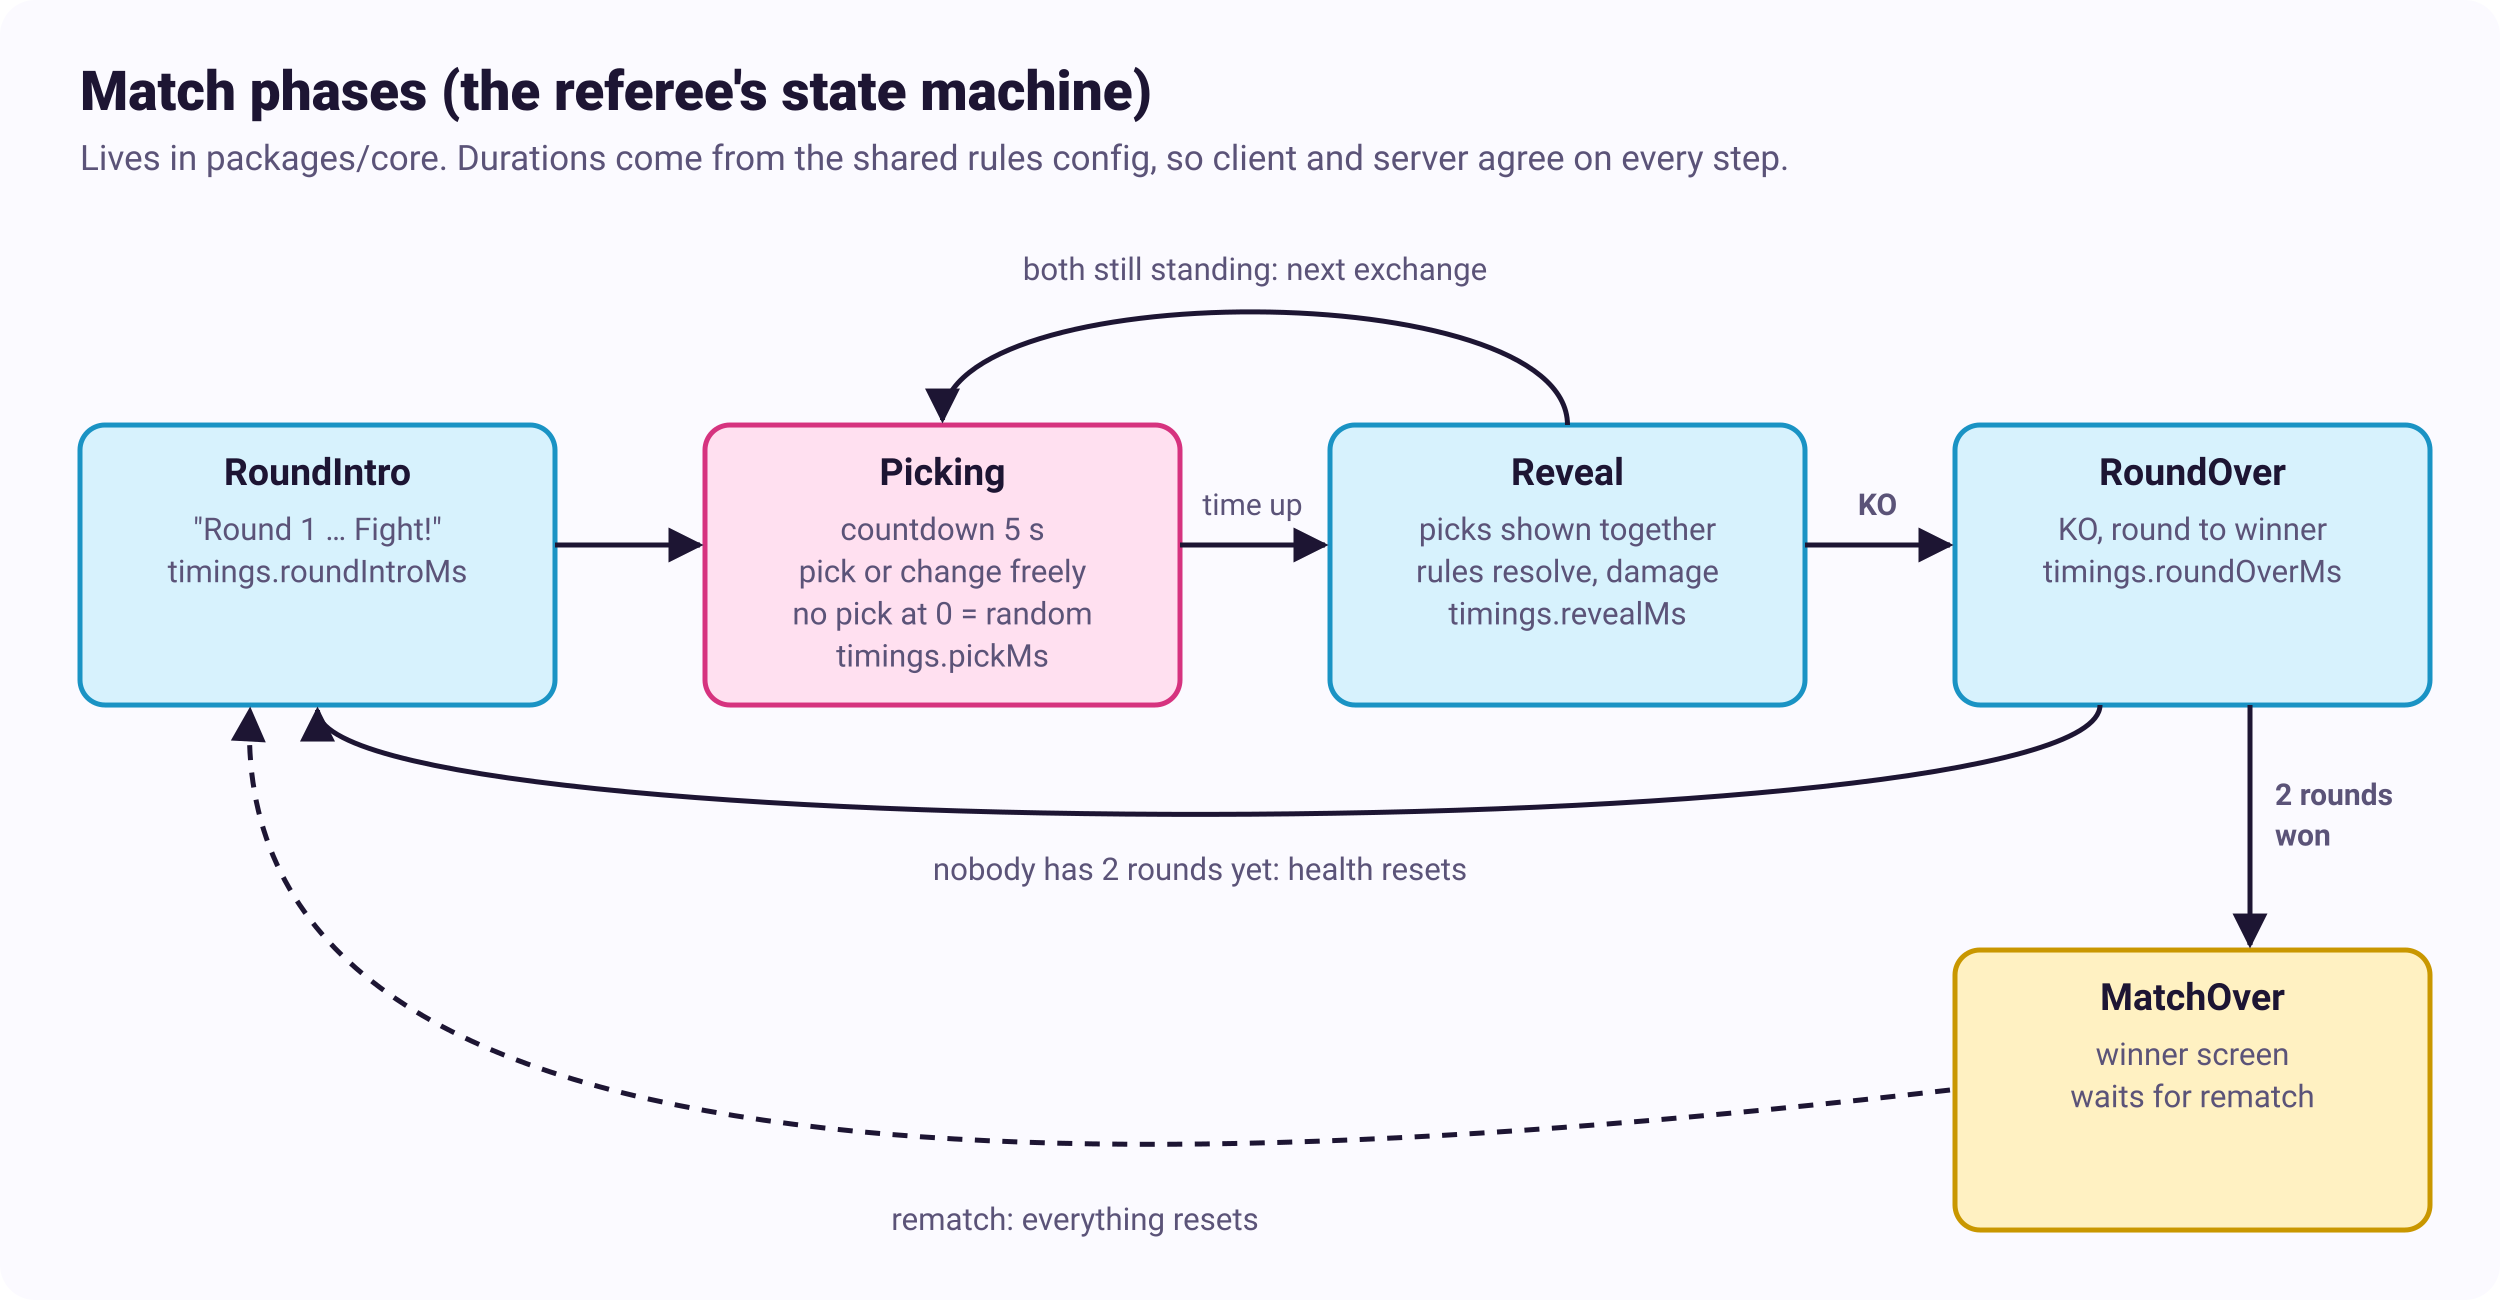
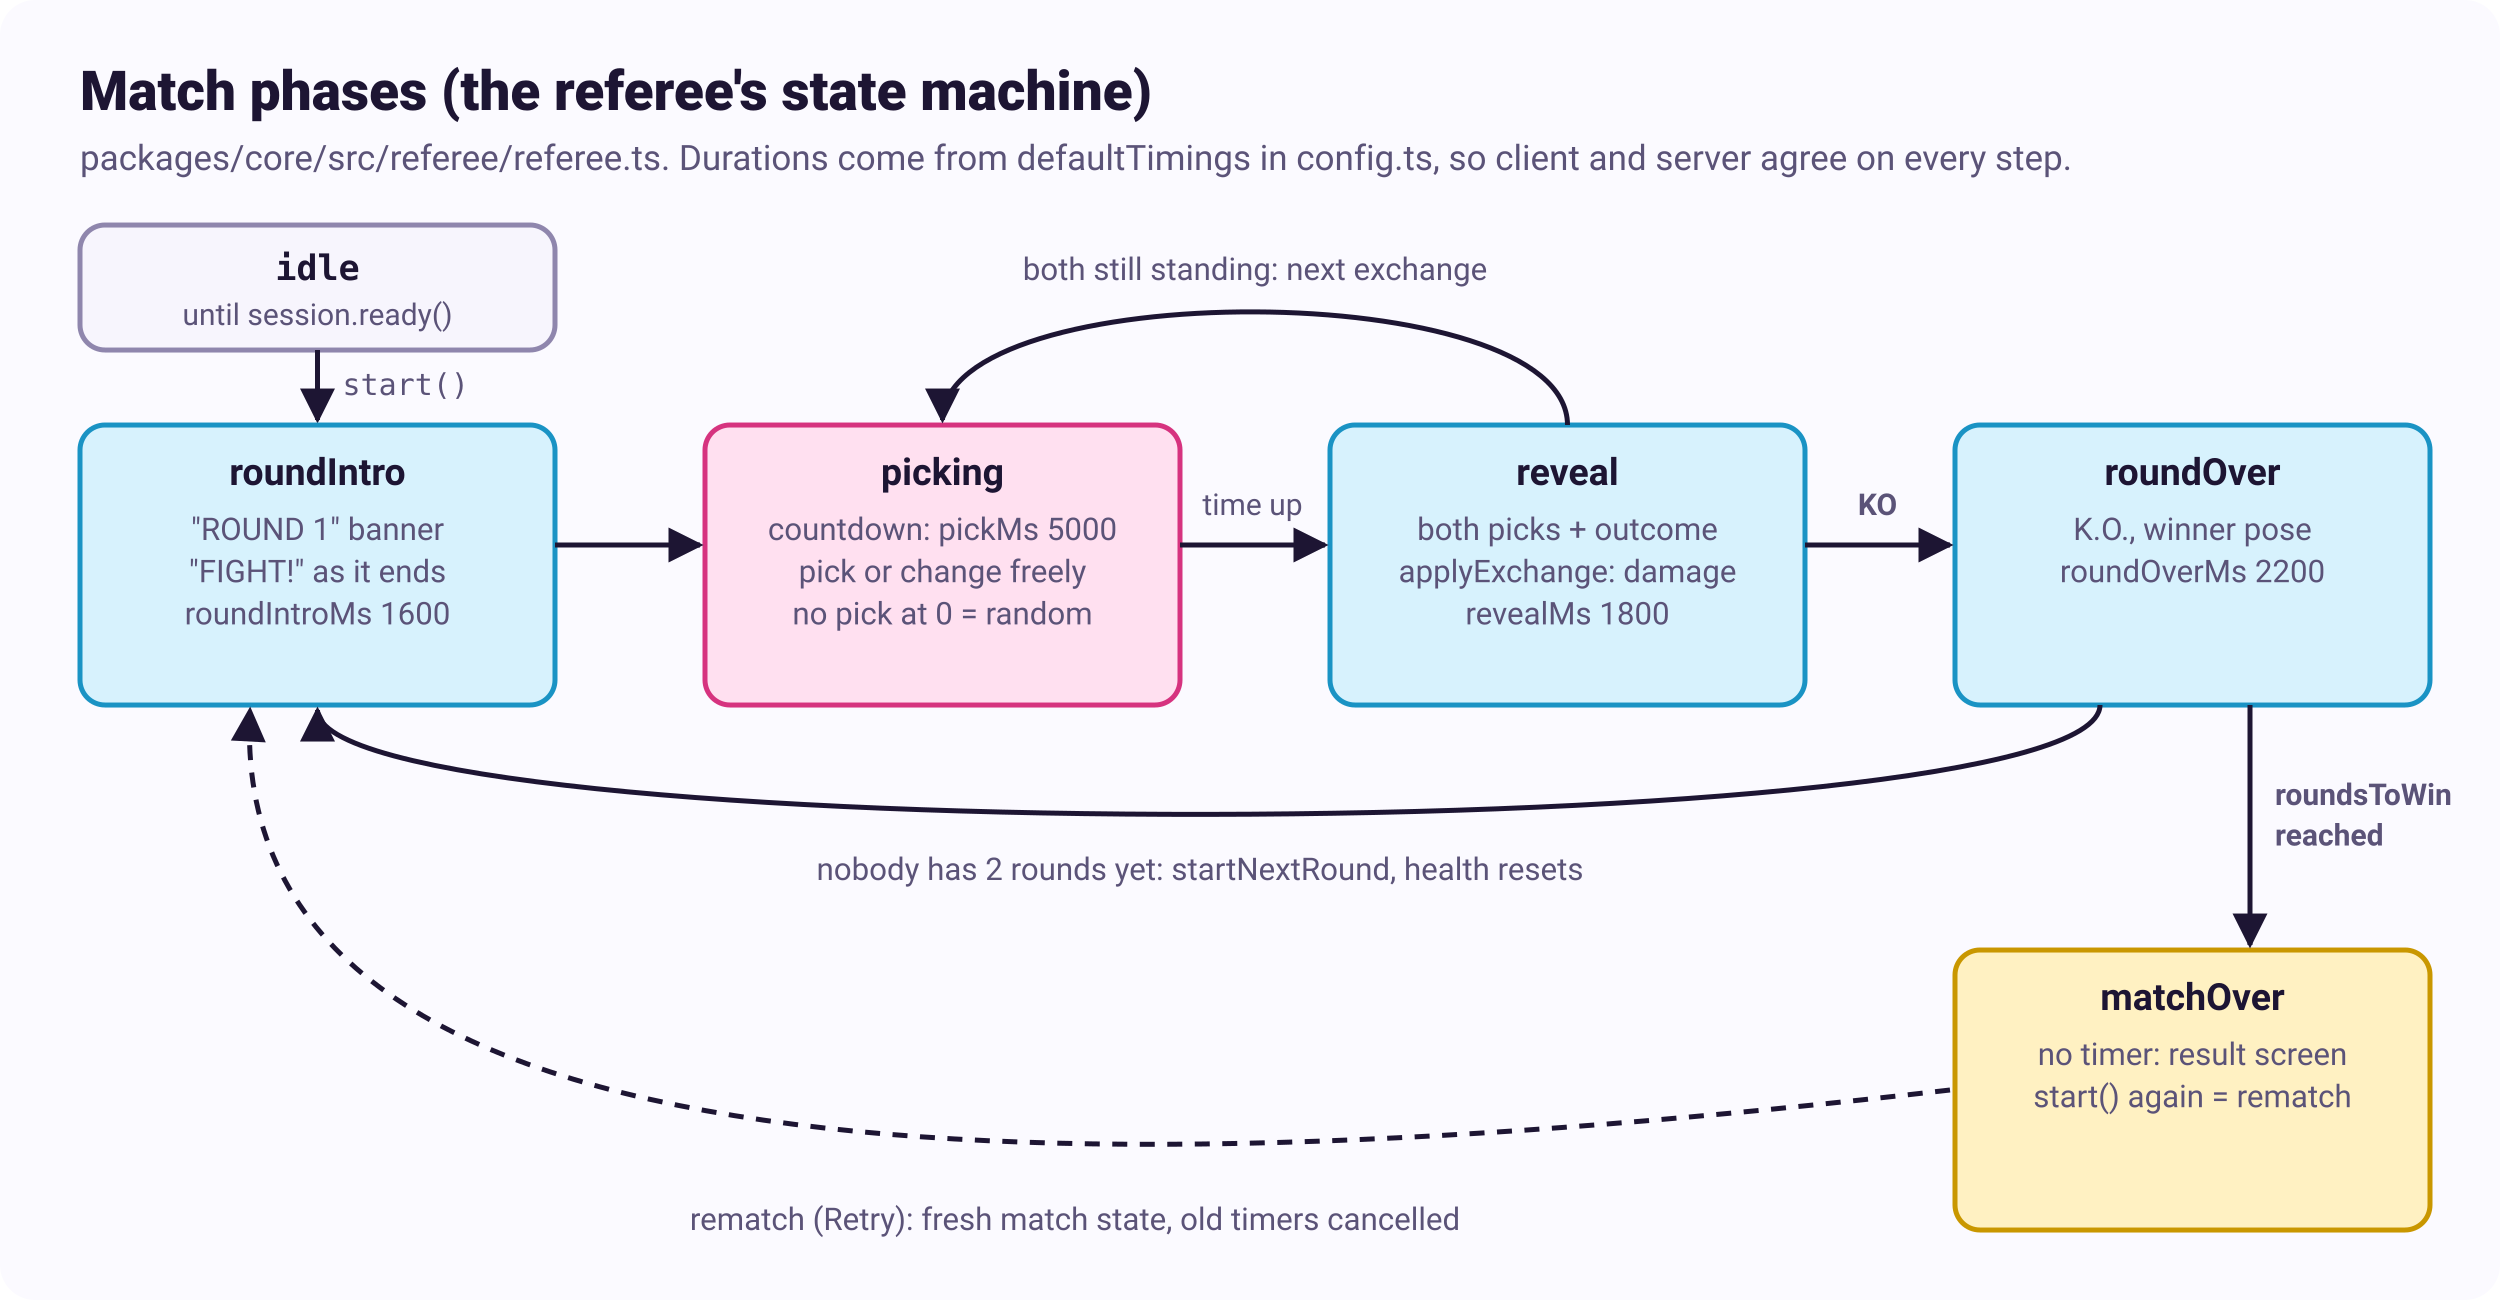
<svg xmlns="http://www.w3.org/2000/svg" width="1000" height="520" viewBox="0 0 1000 520">
  <defs>
    <marker id="a-ink" viewBox="0 0 10 10" refX="9" refY="5" markerWidth="7" markerHeight="7" orient="auto-start-reverse">
      <path d="M0,0 L10,5 L0,10 z" fill="#1d1533" />
    </marker>
    <marker id="a-line" viewBox="0 0 10 10" refX="9" refY="5" markerWidth="7" markerHeight="7" orient="auto-start-reverse">
      <path d="M0,0 L10,5 L0,10 z" fill="#8f86ad" />
    </marker>
    <marker id="a-core" viewBox="0 0 10 10" refX="9" refY="5" markerWidth="7" markerHeight="7" orient="auto-start-reverse">
      <path d="M0,0 L10,5 L0,10 z" fill="#c99700" />
    </marker>
    <marker id="a-session" viewBox="0 0 10 10" refX="9" refY="5" markerWidth="7" markerHeight="7" orient="auto-start-reverse">
      <path d="M0,0 L10,5 L0,10 z" fill="#1a93c4" />
    </marker>
    <marker id="a-pres" viewBox="0 0 10 10" refX="9" refY="5" markerWidth="7" markerHeight="7" orient="auto-start-reverse">
      <path d="M0,0 L10,5 L0,10 z" fill="#d6337f" />
    </marker>
    <marker id="a-server" viewBox="0 0 10 10" refX="9" refY="5" markerWidth="7" markerHeight="7" orient="auto-start-reverse">
      <path d="M0,0 L10,5 L0,10 z" fill="#2e9d4f" />
    </marker>
    <marker id="a-warn" viewBox="0 0 10 10" refX="9" refY="5" markerWidth="7" markerHeight="7" orient="auto-start-reverse">
      <path d="M0,0 L10,5 L0,10 z" fill="#d0412b" />
    </marker>
    <marker id="a-plat" viewBox="0 0 10 10" refX="9" refY="5" markerWidth="7" markerHeight="7" orient="auto-start-reverse">
      <path d="M0,0 L10,5 L0,10 z" fill="#7b61d9" />
    </marker>
    <pattern id="grid" width="8" height="8" patternUnits="userSpaceOnUse">
      <rect width="8" height="8" fill="#241640" />
      <path d="M8 0H0V8" fill="none" stroke="#33205a" stroke-width="1" />
    </pattern>
  </defs>
  <rect width="1000" height="520" rx="14" fill="#fbfaff" />
  <text x="32" y="44" font-size="22" font-weight="800" text-anchor="start" fill="#1d1533" font-family="system-ui, -apple-system, 'Segoe UI', Roboto, sans-serif">Match phases (the referee's state machine)</text>
-   <text x="32" y="68" font-size="14" font-weight="400" text-anchor="start" fill="#5b5378" font-family="system-ui, -apple-system, 'Segoe UI', Roboto, sans-serif">Lives in packages/core. Durations come from the shared rules config, so client and server agree on every step.</text>
+   <text x="32" y="68" font-size="14" font-weight="400" text-anchor="start" fill="#5b5378" font-family="system-ui, -apple-system, 'Segoe UI', Roboto, sans-serif">packages/core/src/referee/referee.ts. Durations come from defaultTimings in config.ts, so client and server agree on every step.</text>
+   <rect x="32" y="90" width="190" height="50" rx="10" fill="#f7f5fd" stroke="#8f86ad" stroke-width="2" />
+   <text x="127" y="112" font-size="14" font-weight="700" text-anchor="middle" fill="#1d1533" font-family="ui-monospace, 'SF Mono', Menlo, Consolas, monospace" xml:space="preserve">idle</text>
+   <text x="127" y="130" font-size="12" font-weight="400" text-anchor="middle" fill="#5b5378" font-family="system-ui, -apple-system, 'Segoe UI', Roboto, sans-serif">until session.ready()</text>
+   <path d="M 127 140 L 127 168" fill="none" stroke="#1d1533" stroke-width="2" marker-end="url(#a-ink)" />
+   <text x="137" y="158" font-size="12" font-weight="400" text-anchor="start" fill="#5b5378" font-family="ui-monospace, 'SF Mono', Menlo, Consolas, monospace" xml:space="preserve">start()</text>
  <rect x="32" y="170" width="190" height="112" rx="10" fill="#d7f2fd" stroke="#1a93c4" stroke-width="2" />
-   <text x="127" y="194" font-size="15" font-weight="700" text-anchor="middle" fill="#1d1533" font-family="system-ui, -apple-system, 'Segoe UI', Roboto, sans-serif">RoundIntro</text>
-   <text x="127" y="216" font-size="12.5" font-weight="400" text-anchor="middle" fill="#5b5378" font-family="system-ui, -apple-system, 'Segoe UI', Roboto, sans-serif">"Round 1 … Fight!"</text>
-   <text x="127" y="232.875" font-size="12.5" font-weight="400" text-anchor="middle" fill="#5b5378" font-family="system-ui, -apple-system, 'Segoe UI', Roboto, sans-serif">timings.roundIntroMs</text>
+   <text x="127" y="194" font-size="15" font-weight="700" text-anchor="middle" fill="#1d1533" font-family="system-ui, -apple-system, 'Segoe UI', Roboto, sans-serif">roundIntro</text>
+   <text x="127" y="216" font-size="12.5" font-weight="400" text-anchor="middle" fill="#5b5378" font-family="system-ui, -apple-system, 'Segoe UI', Roboto, sans-serif">"ROUND 1" banner</text>
+   <text x="127" y="232.875" font-size="12.5" font-weight="400" text-anchor="middle" fill="#5b5378" font-family="system-ui, -apple-system, 'Segoe UI', Roboto, sans-serif">"FIGHT!" as it ends</text>
+   <text x="127" y="249.75" font-size="12.5" font-weight="400" text-anchor="middle" fill="#5b5378" font-family="system-ui, -apple-system, 'Segoe UI', Roboto, sans-serif">roundIntroMs 1600</text>
  <rect x="282" y="170" width="190" height="112" rx="10" fill="#ffe0f0" stroke="#d6337f" stroke-width="2" />
-   <text x="377" y="194" font-size="15" font-weight="700" text-anchor="middle" fill="#1d1533" font-family="system-ui, -apple-system, 'Segoe UI', Roboto, sans-serif">Picking</text>
-   <text x="377" y="216" font-size="12.5" font-weight="400" text-anchor="middle" fill="#5b5378" font-family="system-ui, -apple-system, 'Segoe UI', Roboto, sans-serif">countdown 5 s</text>
+   <text x="377" y="194" font-size="15" font-weight="700" text-anchor="middle" fill="#1d1533" font-family="system-ui, -apple-system, 'Segoe UI', Roboto, sans-serif">picking</text>
+   <text x="377" y="216" font-size="12.5" font-weight="400" text-anchor="middle" fill="#5b5378" font-family="system-ui, -apple-system, 'Segoe UI', Roboto, sans-serif">countdown: pickMs 5000</text>
  <text x="377" y="232.875" font-size="12.5" font-weight="400" text-anchor="middle" fill="#5b5378" font-family="system-ui, -apple-system, 'Segoe UI', Roboto, sans-serif">pick or change freely</text>
  <text x="377" y="249.75" font-size="12.5" font-weight="400" text-anchor="middle" fill="#5b5378" font-family="system-ui, -apple-system, 'Segoe UI', Roboto, sans-serif">no pick at 0 = random</text>
-   <text x="377" y="266.625" font-size="12.5" font-weight="400" text-anchor="middle" fill="#5b5378" font-family="system-ui, -apple-system, 'Segoe UI', Roboto, sans-serif">timings.pickMs</text>
  <rect x="532" y="170" width="190" height="112" rx="10" fill="#d7f2fd" stroke="#1a93c4" stroke-width="2" />
-   <text x="627" y="194" font-size="15" font-weight="700" text-anchor="middle" fill="#1d1533" font-family="system-ui, -apple-system, 'Segoe UI', Roboto, sans-serif">Reveal</text>
-   <text x="627" y="216" font-size="12.5" font-weight="400" text-anchor="middle" fill="#5b5378" font-family="system-ui, -apple-system, 'Segoe UI', Roboto, sans-serif">picks shown together</text>
-   <text x="627" y="232.875" font-size="12.5" font-weight="400" text-anchor="middle" fill="#5b5378" font-family="system-ui, -apple-system, 'Segoe UI', Roboto, sans-serif">rules resolve, damage</text>
-   <text x="627" y="249.75" font-size="12.5" font-weight="400" text-anchor="middle" fill="#5b5378" font-family="system-ui, -apple-system, 'Segoe UI', Roboto, sans-serif">timings.revealMs</text>
+   <text x="627" y="194" font-size="15" font-weight="700" text-anchor="middle" fill="#1d1533" font-family="system-ui, -apple-system, 'Segoe UI', Roboto, sans-serif">reveal</text>
+   <text x="627" y="216" font-size="12.5" font-weight="400" text-anchor="middle" fill="#5b5378" font-family="system-ui, -apple-system, 'Segoe UI', Roboto, sans-serif">both picks + outcome</text>
+   <text x="627" y="232.875" font-size="12.5" font-weight="400" text-anchor="middle" fill="#5b5378" font-family="system-ui, -apple-system, 'Segoe UI', Roboto, sans-serif">applyExchange: damage</text>
+   <text x="627" y="249.75" font-size="12.5" font-weight="400" text-anchor="middle" fill="#5b5378" font-family="system-ui, -apple-system, 'Segoe UI', Roboto, sans-serif">revealMs 1800</text>
  <rect x="782" y="170" width="190" height="112" rx="10" fill="#d7f2fd" stroke="#1a93c4" stroke-width="2" />
-   <text x="877" y="194" font-size="15" font-weight="700" text-anchor="middle" fill="#1d1533" font-family="system-ui, -apple-system, 'Segoe UI', Roboto, sans-serif">RoundOver</text>
-   <text x="877" y="216" font-size="12.5" font-weight="400" text-anchor="middle" fill="#5b5378" font-family="system-ui, -apple-system, 'Segoe UI', Roboto, sans-serif">KO, round to winner</text>
-   <text x="877" y="232.875" font-size="12.5" font-weight="400" text-anchor="middle" fill="#5b5378" font-family="system-ui, -apple-system, 'Segoe UI', Roboto, sans-serif">timings.roundOverMs</text>
+   <text x="877" y="194" font-size="15" font-weight="700" text-anchor="middle" fill="#1d1533" font-family="system-ui, -apple-system, 'Segoe UI', Roboto, sans-serif">roundOver</text>
+   <text x="877" y="216" font-size="12.5" font-weight="400" text-anchor="middle" fill="#5b5378" font-family="system-ui, -apple-system, 'Segoe UI', Roboto, sans-serif">K.O., winner pose</text>
+   <text x="877" y="232.875" font-size="12.5" font-weight="400" text-anchor="middle" fill="#5b5378" font-family="system-ui, -apple-system, 'Segoe UI', Roboto, sans-serif">roundOverMs 2200</text>
  <rect x="782" y="380" width="190" height="112" rx="10" fill="#fff1c2" stroke="#c99700" stroke-width="2" />
-   <text x="877" y="404" font-size="15" font-weight="700" text-anchor="middle" fill="#1d1533" font-family="system-ui, -apple-system, 'Segoe UI', Roboto, sans-serif">MatchOver</text>
-   <text x="877" y="426" font-size="12.5" font-weight="400" text-anchor="middle" fill="#5b5378" font-family="system-ui, -apple-system, 'Segoe UI', Roboto, sans-serif">winner screen</text>
-   <text x="877" y="442.875" font-size="12.5" font-weight="400" text-anchor="middle" fill="#5b5378" font-family="system-ui, -apple-system, 'Segoe UI', Roboto, sans-serif">waits for rematch</text>
+   <text x="877" y="404" font-size="15" font-weight="700" text-anchor="middle" fill="#1d1533" font-family="system-ui, -apple-system, 'Segoe UI', Roboto, sans-serif">matchOver</text>
+   <text x="877" y="426" font-size="12.5" font-weight="400" text-anchor="middle" fill="#5b5378" font-family="system-ui, -apple-system, 'Segoe UI', Roboto, sans-serif">no timer: result screen</text>
+   <text x="877" y="442.875" font-size="12.5" font-weight="400" text-anchor="middle" fill="#5b5378" font-family="system-ui, -apple-system, 'Segoe UI', Roboto, sans-serif">start() again = rematch</text>
  <path d="M 222 218 L 280 218" fill="none" stroke="#1d1533" stroke-width="2" marker-end="url(#a-ink)" />
  <path d="M 472 218 L 530 218" fill="none" stroke="#1d1533" stroke-width="2" marker-end="url(#a-ink)" />
  <text x="501" y="206" font-size="12" font-weight="400" text-anchor="middle" fill="#5b5378" font-family="system-ui, -apple-system, 'Segoe UI', Roboto, sans-serif">time up</text>
  <path d="M 722 218 L 780 218" fill="none" stroke="#1d1533" stroke-width="2" marker-end="url(#a-ink)" />
  <text x="751" y="206" font-size="12" font-weight="700" text-anchor="middle" fill="#5b5378" font-family="system-ui, -apple-system, 'Segoe UI', Roboto, sans-serif">KO</text>
  <path d="M 627 170 C 627 110, 377 110, 377 168" fill="none" stroke="#1d1533" stroke-width="2" marker-end="url(#a-ink)" />
  <text x="502" y="112" font-size="12.5" font-weight="400" text-anchor="middle" fill="#5b5378" font-family="system-ui, -apple-system, 'Segoe UI', Roboto, sans-serif">both still standing: next exchange</text>
  <path d="M 840 282 C 840 340, 127 340, 127 284" fill="none" stroke="#1d1533" stroke-width="2" marker-end="url(#a-ink)" />
-   <text x="480" y="352" font-size="12.5" font-weight="400" text-anchor="middle" fill="#5b5378" font-family="system-ui, -apple-system, 'Segoe UI', Roboto, sans-serif">nobody has 2 rounds yet: health resets</text>
+   <text x="480" y="352" font-size="12.5" font-weight="400" text-anchor="middle" fill="#5b5378" font-family="system-ui, -apple-system, 'Segoe UI', Roboto, sans-serif">nobody has 2 rounds yet: startNextRound, health resets</text>
  <path d="M 900 282 L 900 378" fill="none" stroke="#1d1533" stroke-width="2" marker-end="url(#a-ink)" />
-   <text x="910" y="322" font-size="12" font-weight="700" text-anchor="start" fill="#5b5378" font-family="system-ui, -apple-system, 'Segoe UI', Roboto, sans-serif">2 rounds</text>
-   <text x="910" y="338.2" font-size="12" font-weight="700" text-anchor="start" fill="#5b5378" font-family="system-ui, -apple-system, 'Segoe UI', Roboto, sans-serif">won</text>
+   <text x="910" y="322" font-size="12" font-weight="700" text-anchor="start" fill="#5b5378" font-family="system-ui, -apple-system, 'Segoe UI', Roboto, sans-serif">roundsToWin</text>
+   <text x="910" y="338.2" font-size="12" font-weight="700" text-anchor="start" fill="#5b5378" font-family="system-ui, -apple-system, 'Segoe UI', Roboto, sans-serif">reached</text>
  <path d="M 780 436 C 400 480, 90 470, 100 284" fill="none" stroke="#1d1533" stroke-width="2" stroke-dasharray="6 5" marker-end="url(#a-ink)" />
-   <text x="430" y="492" font-size="12.5" font-weight="400" text-anchor="middle" fill="#5b5378" font-family="system-ui, -apple-system, 'Segoe UI', Roboto, sans-serif">rematch: everything resets</text>
+   <text x="430" y="492" font-size="12.5" font-weight="400" text-anchor="middle" fill="#5b5378" font-family="system-ui, -apple-system, 'Segoe UI', Roboto, sans-serif">rematch (Retry): fresh match state, old timers cancelled</text>
</svg>
